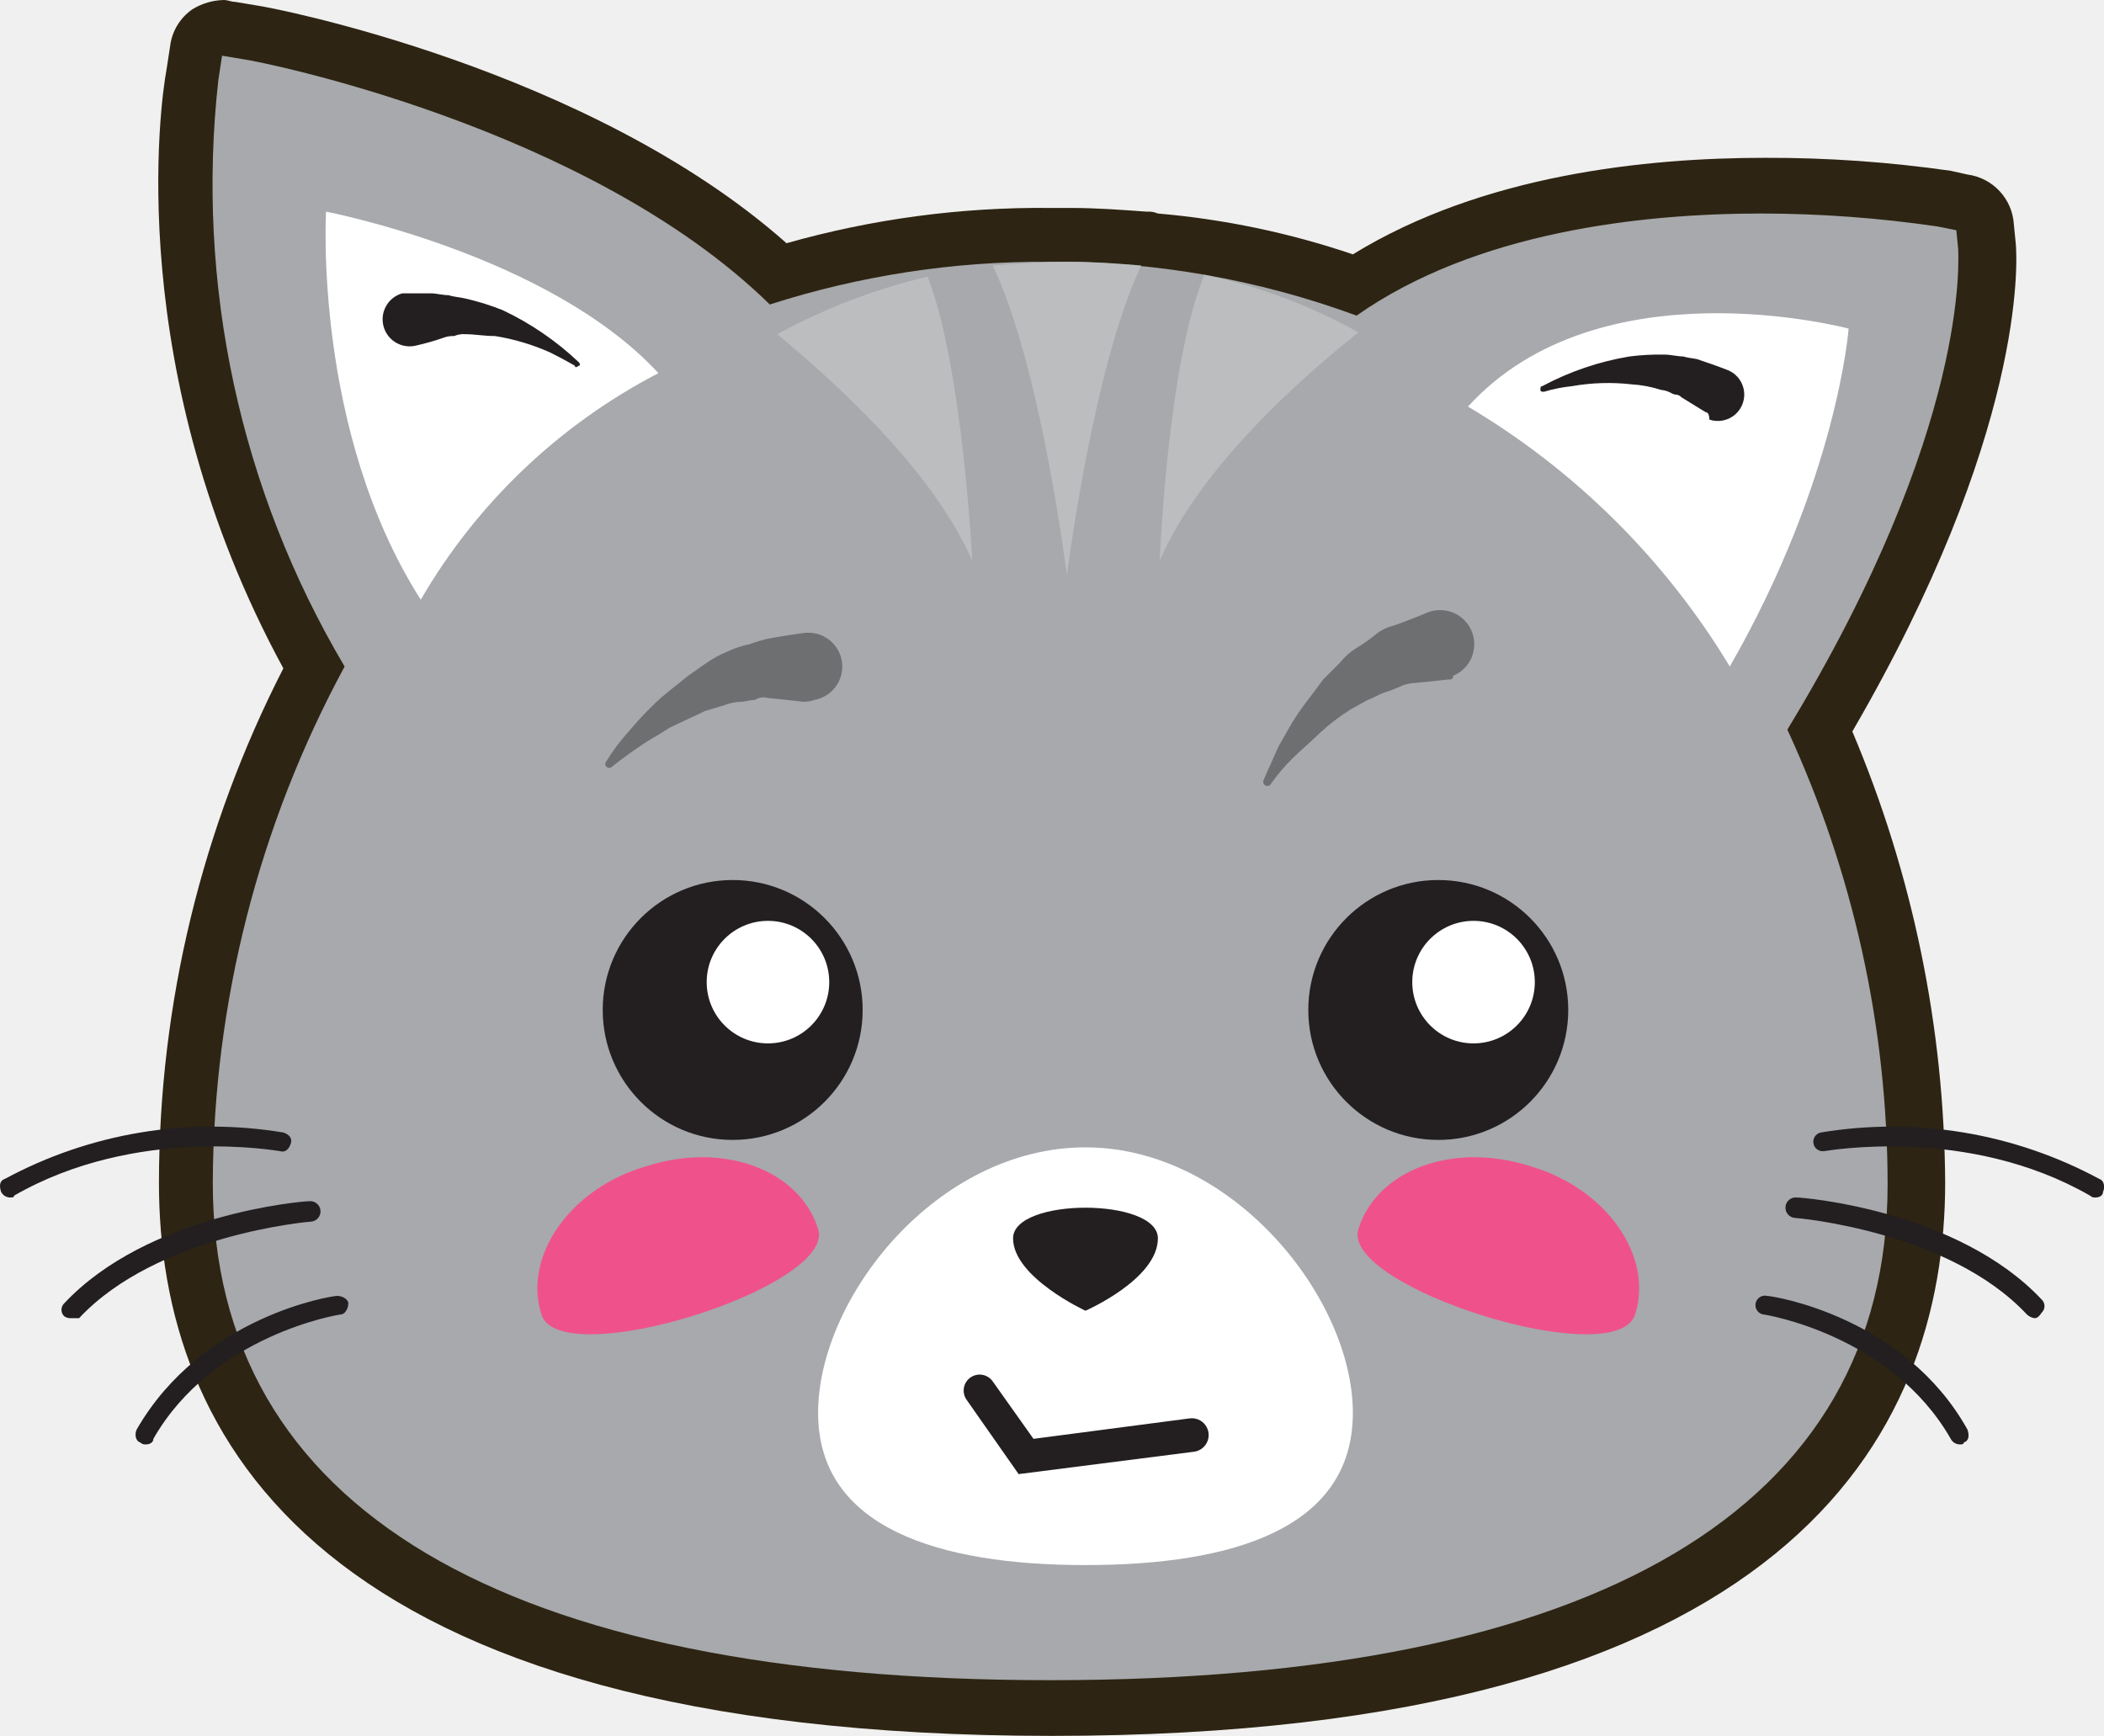
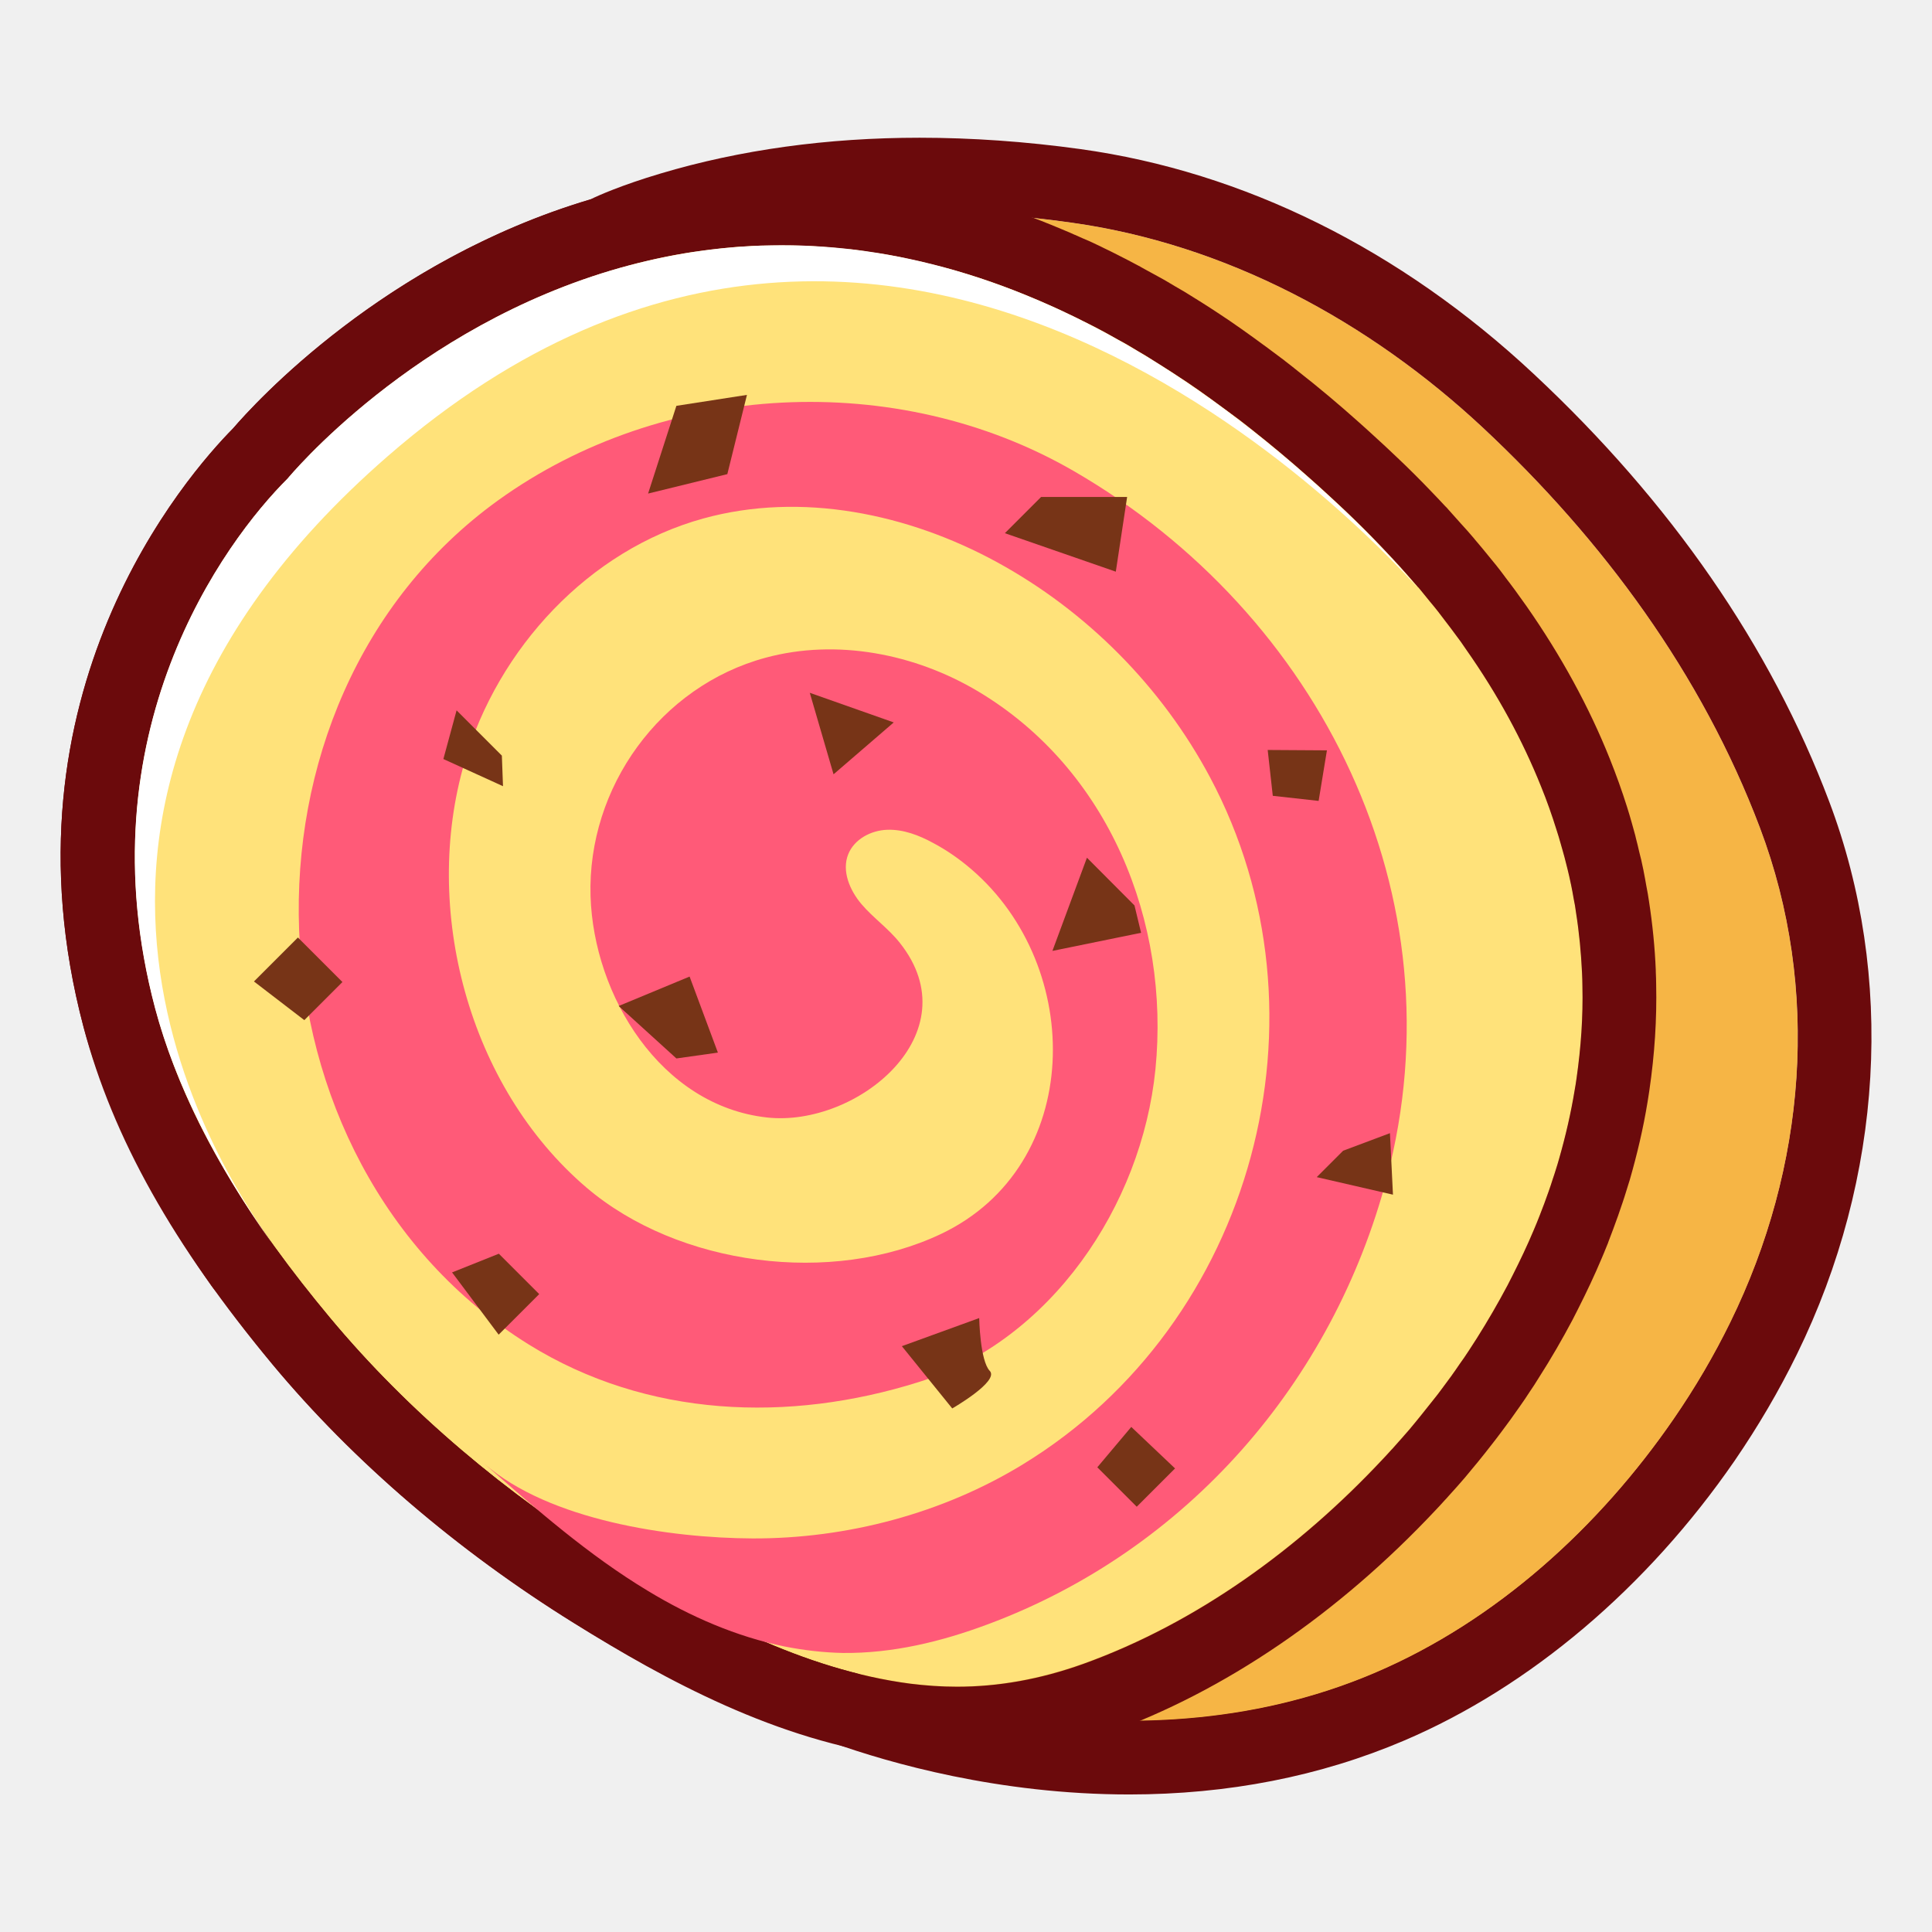
- <svg xmlns="http://www.w3.org/2000/svg" t="1676707840301" class="icon" viewBox="0 0 1241 1024" version="1.1" p-id="15357" width="77.562" height="64">
-   <path d="M93.748 697.634c0 148.945 90.901 326.366 526.785 326.366 434.789 0 526.785-177.42 526.785-326.366a692.717 692.717 0 0 0-54.759-266.13c101.852-175.23 97.472-277.082 96.376-288.034l-1.095-10.952a31.574 31.574 0 0 0-27.38-29.57l-9.857-2.19a756.052 756.052 0 0 0-109.519-7.666c-70.092 0-166.468 9.857-243.132 56.95a487.358 487.358 0 0 0-114.995-24.094 13.887 13.887 0 0 0-6.571-1.095c-15.333-1.095-29.57-2.19-44.903-2.19h-12.047a550.244 550.244 0 0 0-155.517 20.809C347.831 40.522 160.554 4.381 151.793 3.286l-13.142-2.19c-2.19 0-4.381-1.095-6.571-1.095a36.919 36.919 0 0 0-18.618 5.476 31.06 31.06 0 0 0-13.142 21.904l-2.19 14.237c-3.286 17.523-26.284 177.42 68.997 352.65a666.827 666.827 0 0 0-73.378 303.367z" fill="#2D2413" p-id="15358" />
-   <path d="M619.438 991.144c-323.08 0-493.929-101.852-493.929-293.51a644.89 644.89 0 0 1 77.758-304.462 557.549 557.549 0 0 1-74.473-346.079l2.19-14.237 13.142 2.19c8.761 1.095 202.61 39.427 309.938 144.565a527.048 527.048 0 0 1 164.278-25.189 515.395 515.395 0 0 1 181.801 31.76c70.092-49.283 167.564-60.235 238.751-60.235a723.47 723.47 0 0 1 104.043 7.666l10.952 2.19 1.095 10.952c0 4.381 7.666 105.138-100.757 283.653a639.863 639.863 0 0 1 59.14 268.321c0 190.563-170.849 292.415-493.929 292.415z" fill="#A7A9AC" p-id="15359" />
-   <path d="M848.332 595.782m-76.663 0a76.663 76.663 0 1 0 153.326 0 76.663 76.663 0 1 0-153.326 0Z" fill="#231F20" p-id="15360" />
-   <path d="M869.141 579.354m-36.141 0a36.141 36.141 0 1 0 72.282 0 36.141 36.141 0 1 0-72.282 0Z" fill="#FFFFFF" p-id="15361" />
-   <path d="M432.161 595.782m-76.663 0a76.663 76.663 0 1 0 153.326 0 76.663 76.663 0 1 0-153.326 0Z" fill="#231F20" p-id="15362" />
-   <path d="M452.969 579.354m-36.141 0a36.141 36.141 0 1 0 72.282 0 36.141 36.141 0 1 0-72.282 0Z" fill="#FFFFFF" p-id="15363" />
-   <path d="M797.953 833.437c0 67.902-70.092 89.805-157.707 89.805-86.52 0-157.707-21.904-157.707-89.805s70.092-156.612 157.707-156.612c86.52 0 157.707 88.71 157.707 156.612z" fill="#FFFFFF" p-id="15364" />
-   <path d="M682.959 730.49c0 24.094-42.712 42.712-42.712 42.712s-42.712-19.713-42.712-42.712c0-24.094 85.425-24.094 85.425 0zM600.82 869.579l-30.665-43.807a9.419 9.419 0 1 1 15.333-10.952l24.094 33.951 91.996-12.047a9.922 9.922 0 1 1 2.19 19.713z" fill="#231F20" p-id="15365" />
-   <path d="M1236.028 706.396a4.019 4.019 0 0 1-3.286-1.095c-72.282-41.617-155.517-26.284-156.612-26.284a5.585 5.585 0 0 1-2.19-10.952 257.238 257.238 0 0 1 164.278 27.38c3.286 1.095 3.286 5.476 2.19 7.666 0 2.19-2.19 3.286-4.381 3.286zM1199.887 777.583a8.302 8.302 0 0 1-4.381-2.19c-45.998-49.283-135.803-56.95-136.898-56.95a6.045 6.045 0 0 1 1.095-12.047c4.381 0 95.281 7.666 144.565 60.235a5.29 5.29 0 0 1 0 7.666c-2.19 3.286-3.286 3.286-4.381 3.286zM1156.08 852.056a6.024 6.024 0 0 1-5.476-3.286c-35.046-61.33-109.519-73.378-110.614-73.378a5.585 5.585 0 1 1 2.19-10.952c3.286 0 81.044 12.047 118.28 78.853 1.095 3.286 1.095 6.571-2.19 7.666 0 1.095-1.095 1.095-2.19 1.095z" fill="#231F20" p-id="15366" />
-   <path d="M6.133 706.396a6.024 6.024 0 0 1-5.476-3.286c-1.095-3.286-1.095-6.571 2.19-7.666a257.238 257.238 0 0 1 164.278-27.38c3.286 1.095 5.476 3.286 4.381 6.571s-3.286 5.476-6.571 4.381c-1.095 0-84.329-15.333-156.612 26.284 0 1.095-1.095 1.095-2.19 1.095zM42.274 777.583a6.571 6.571 0 0 1-4.381-1.095 5.29 5.29 0 0 1 0-7.666c49.283-52.569 140.184-60.235 144.565-60.235a6.045 6.045 0 0 1 1.095 12.047c-1.095 0-90.901 7.666-136.898 56.95zM86.082 852.056a4.019 4.019 0 0 1-3.286-1.095c-3.286-1.095-3.286-5.476-2.19-7.666 38.332-66.806 114.995-78.853 118.28-78.853s6.571 2.19 6.571 4.381c0 3.286-2.19 6.571-4.381 6.571-1.095 0-75.568 12.047-110.614 73.378 0 2.19-2.19 3.286-4.381 3.286z" fill="#231F20" p-id="15367" />
-   <path d="M573.44 330.747s-5.476-113.899-26.284-167.564a355.673 355.673 0 0 0-88.71 33.951c32.856 27.38 90.901 78.853 114.995 133.613zM801.239 196.039a319.652 319.652 0 0 0-90.901-33.951c-21.904 53.664-26.284 168.659-26.284 168.659 24.094-55.855 84.329-108.424 117.185-134.708zM673.102 156.612c-13.142-1.095-27.38-2.19-41.617-2.19-16.428 0-31.76 1.095-45.998 2.19 28.475 59.14 43.807 182.896 43.807 182.896s15.333-122.661 43.807-182.896z" fill="#BBBDBF" p-id="15368" />
-   <path d="M388.353 220.133c-64.616-70.092-196.039-95.281-196.039-95.281s-7.666 129.232 55.855 228.894a346.933 346.933 0 0 1 140.184-133.613zM865.855 239.846c77.758-85.425 224.513-45.998 224.513-45.998s-6.571 88.71-70.092 199.324a446.442 446.442 0 0 0-154.421-153.326z" fill="#FFFFFF" p-id="15369" />
-   <path d="M964.422 775.393c-10.952 35.046-174.135-16.428-163.183-50.379 10.952-35.046 55.855-51.474 100.757-37.236 45.998 13.142 73.378 53.664 62.426 87.615zM319.357 775.393c10.952 35.046 174.135-16.428 163.183-50.379-10.952-35.046-55.855-51.474-100.757-37.236-45.998 13.142-73.378 53.664-62.426 87.615z" fill="#EF528B" p-id="15370" />
-   <path d="M238.313 173.04h16.428c2.19 0 6.571 1.095 9.857 1.095 3.286 1.095 6.571 1.095 10.952 2.19a152.154 152.154 0 0 1 20.809 6.571 172.174 172.174 0 0 1 44.903 30.665c1.095 1.095 1.095 2.19 0 2.19-1.095 1.095-2.19 1.095-2.19 0 0 0-5.476-3.286-14.237-7.666a129.112 129.112 0 0 0-32.856-9.857c-6.571 0-12.047-1.095-17.523-1.095a13.887 13.887 0 0 0-6.571 1.095 16.274 16.274 0 0 0-6.571 1.095 143.163 143.163 0 0 1-15.333 4.381 15.946 15.946 0 0 1-8.761-30.665zM1006.039 243.132s-5.476-3.286-14.237-8.761c-2.19-2.19-3.286-1.095-5.476-2.19a15.563 15.563 0 0 0-6.571-2.19 71.384 71.384 0 0 0-17.523-3.286 122.661 122.661 0 0 0-35.046 1.095 87.834 87.834 0 0 0-16.428 3.286c-1.095 0-2.19 0-2.19-1.095s0-2.19 1.095-2.19a167.235 167.235 0 0 1 51.474-17.523 139.658 139.658 0 0 1 20.809-1.095c3.286 0 7.666 1.095 10.952 1.095 3.286 1.095 7.666 1.095 9.857 2.19 9.857 3.286 15.333 5.476 15.333 5.476a15.585 15.585 0 1 1-9.857 29.57c0-3.286-1.095-4.381-2.19-4.381z" fill="#231F20" p-id="15371" />
-   <path d="M473.778 413.981s-8.761-1.095-20.809-2.19a8.991 8.991 0 0 0-7.666 1.095c-3.286 0-5.476 1.095-8.761 1.095a31.979 31.979 0 0 0-9.857 2.19l-10.952 3.286c-6.571 3.286-14.237 6.571-20.809 9.857-6.571 4.381-13.142 7.666-17.523 10.952-9.857 6.571-16.428 12.047-16.428 12.047a2.322 2.322 0 0 1-3.286-3.286 116.769 116.769 0 0 1 13.142-17.523 196.115 196.115 0 0 1 15.333-16.428c5.476-5.476 13.142-10.952 19.713-16.428l10.952-7.666a65.416 65.416 0 0 1 12.047-6.571 61.736 61.736 0 0 1 13.142-4.381 101.327 101.327 0 0 1 10.952-3.286c12.047-2.19 20.809-3.286 20.809-3.286a19.987 19.987 0 0 1 6.571 39.427 19.275 19.275 0 0 1-6.571 1.095zM853.808 400.839s-8.761 1.095-20.809 2.19a20.305 20.305 0 0 0-7.666 2.19 75.458 75.458 0 0 1-8.761 3.286c-3.286 1.095-6.571 3.286-9.857 4.381l-9.857 5.476a119.551 119.551 0 0 0-18.618 14.237c-5.476 5.476-10.952 9.857-15.333 14.237a113.199 113.199 0 0 0-13.142 15.333 2.453 2.453 0 1 1-4.381-2.19s3.286-7.666 8.761-19.713c3.286-5.476 6.571-12.047 10.952-18.618s9.857-13.142 15.333-20.809l9.857-9.857a37.784 37.784 0 0 1 9.857-8.761 94.734 94.734 0 0 0 10.952-7.666 25.792 25.792 0 0 1 10.952-5.476c12.047-4.381 19.713-7.666 19.713-7.666a20.13 20.13 0 1 1 15.333 37.236c0 2.19-1.095 2.19-3.286 2.19z" fill="#6E6F71" p-id="15372" />
+ <svg xmlns="http://www.w3.org/2000/svg" t="1678323231905" class="icon" viewBox="0 0 1024 1024" version="1.1" p-id="6347" width="128" height="128">
+   <path d="M932.8 438.7c-30.8-81.5-83.3-152.6-146.7-211.9-60.5-56.6-136.4-97.5-218.9-108.9-68.1-9.4-139.7-8.1-205.9 11.7-18.8 5.6-29.6 10.6-31.5 11.5 1.4-0.6 3.2-0.8 5.1-0.8-2 0.5-3.9 1-5.9 1.6-110.2 31-176.4 111.7-176.4 111.7C119 286.9 43.7 388.8 82.3 534.4c1.6 6.1 3.6 12.4 5.8 18.6 1.1 3.2 2.2 6.3 3.4 9.5 0.7 2 1.5 3.9 2.3 5.9 10.3 26.1 23.9 50.9 39.5 74.5 3.5 5.4 7.2 10.8 11 16.1-1.2-1.9-3.4-5-6.2-9.2 11.5 16.8 23.9 33 36.7 48.4 42.1 50.6 94.4 94.1 150.2 128.8 39.4 24.5 82.7 47.9 128.2 59.5 39.9 14.4 160.2 49.5 275.7 0.1 64.3-27.4 118.8-77.3 158.2-134.4 11.3-16.4 21.4-33.5 30.1-51.4 40-81.9 48-176.4 15.6-262.1z" fill="#F6B545" p-id="6348" />
+   <path d="M487.4 112.2c26.8 0 53.5 2 79.8 5.7 82.6 11.4 158.4 52.4 218.9 108.9 63.4 59.3 115.9 130.4 146.7 211.9 32.4 85.7 24.4 180.2-15.6 261.9-8.7 17.8-18.8 35-30.1 51.4-39.4 57.2-93.9 107-158.2 134.4-44.4 19-89.4 25.4-130.4 25.4-65.7 0-120.8-16.7-145.4-25.6-45.5-11.6-88.8-35-128.2-59.5-55.8-34.7-108.1-78.2-150.2-128.8-12.8-15.4-25.2-31.6-36.7-48.4 2.8 4.2 5 7.3 6.2 9.2-3.8-5.4-7.4-10.7-11-16.1-15.6-23.5-29.1-48.4-39.5-74.5-0.8-2-1.6-3.9-2.3-5.9-1.2-3.1-2.3-6.3-3.4-9.5-2.1-6.3-4.1-12.5-5.8-18.6-38.6-145.6 36.7-247.5 70.3-280.8 0 0 66.3-80.7 176.4-111.7 1.9-0.5 3.9-1 5.9-1.6-1.9 0-3.7 0.2-5.1 0.8 1.9-0.9 12.7-5.9 31.5-11.5 40.7-11.9 83.5-17.1 126.2-17.1m0-39.2c-49 0-95.2 6.4-137.4 19-20.5 6.1-33.1 11.7-36.9 13.6-110 32.7-178.7 108.8-189.5 121.4C99.2 251.6-2.5 367.7 44.3 544.3c1.7 6.4 3.8 13.2 6.6 21.3 1.2 3.4 2.4 7 3.8 10.5 0.9 2.3 1.8 4.5 2.6 6.7 10.7 27.1 25.3 54.6 43.2 81.6 3.7 5.7 7.7 11.5 11.6 17.1 0.9 1.2 1.8 2.4 2.8 3.5 9.3 12.8 19.2 25.6 29.6 38.1 42.7 51.3 97.9 98.6 159.7 137 36.1 22.4 84.1 49.8 137.4 63.7 29.5 10.5 87.6 27.3 156.9 27.3 52.3 0 101.3-9.6 145.8-28.6 66.6-28.4 128.8-81.1 175.1-148.3 12.4-18.1 23.5-37 33-56.4 45.9-93.6 52.1-200.4 17.1-293-31.1-82.3-83.8-158.6-156.6-226.6C742.3 132.2 659.2 91 572.5 79c-28.9-4-57.6-6-85.1-6z" fill="#6B0A0C" p-id="6349" />
+   <path d="M728.8 886.6c-133.7 57.1-274 1-288.4-5 14 4.1 28 7.4 42 9.6 77.5 12.4 158.7-38.7 214.6-86.6 75.3-64.6 128.7-158.2 136.9-257.9 7.4-89.5-31.9-172-88.1-239.4-57.5-68.8-132.2-123.4-218.6-149.2-33.1-9.9-68.2-12.1-102.5-14.7-28.2-2.1-56.7-3.9-85-3-2.8 0.1-7.4-0.5-10 0.8 1.9-0.9 12.7-5.9 31.5-11.5 66.2-19.8 137.9-21.1 205.9-11.7 82.6 11.4 158.4 52.4 218.9 108.9 63.4 59.3 115.9 130.4 146.7 211.9 32.4 85.7 24.4 180.2-15.6 261.9-8.7 17.8-18.8 35-30.1 51.4-39.3 57.2-93.9 107-158.2 134.5z" fill="#F6B545" p-id="6350" />
+   <path d="M482.3 892.3C426 885 372.7 856.6 324.9 827c-55.8-34.7-108.1-78.2-150.2-128.8-40-48-76.2-102.6-92.5-163.8-38.6-145.6 36.7-247.4 70.3-280.8 0 0 66.3-80.7 176.4-111.7 11-3.1 22.4-5.7 34.3-7.7 2.2-0.4 4.5-0.7 6.8-1 3.4-0.5 6.7-0.9 10.2-1.3 0.9-0.1 1.7-0.2 2.6-0.3 2.5-0.2 5-0.5 7.5-0.7 1.2-0.1 2.5-0.2 3.7-0.2 3.1-0.3 6.1-0.4 9.3-0.5 3.8-0.1 7.7-0.2 11.5-0.2s7.8 0 11.7 0.2c3.9 0.1 7.8 0.4 11.7 0.7h0.5c3.7 0.2 7.4 0.6 11.2 1h0.8c3.3 0.4 6.6 0.8 9.9 1.4 7.7 1 15.3 2.4 23.1 4.2 2.9 0.6 5.7 1.2 8.6 2 2.9 0.7 5.8 1.4 8.7 2.2 2.2 0.5 4.3 1.2 6.5 1.8 13.1 3.8 26.4 8.5 39.9 14.2 2.3 0.9 4.5 1.9 6.8 2.9 2 0.9 4 1.8 6.1 2.7 2.5 1.2 5.1 2.4 7.6 3.6 2.2 1 4.3 2.1 6.5 3.2 3.7 1.8 7.4 3.7 11.1 5.7l7.5 4.2c3.3 1.7 6.5 3.6 9.7 5.6 3 1.7 6 3.5 8.9 5.4 6 3.7 12 7.6 18 11.6 3.9 2.6 7.8 5.4 11.7 8.2 5.1 3.7 10.2 7.5 15.5 11.4 2.3 1.8 4.7 3.6 6.9 5.4 10 7.9 20.1 16.3 30.3 25.4 2.6 2.3 5.2 4.6 7.8 7 3.7 3.4 7.4 6.8 11.1 10.3 6.3 6 12.3 11.9 18 17.9 2.4 2.5 4.7 4.9 7 7.4 0.2 0.1 0.3 0.3 0.4 0.4 2.3 2.5 4.6 5 6.8 7.5l6.3 7.2c0.1 0.2 0.2 0.3 0.5 0.5 0.3 0.4 0.7 0.8 1 1.2 1.8 2.2 3.5 4.3 5.2 6.4 2.9 3.4 5.6 6.9 8.2 10.4 1.8 2.3 3.5 4.6 5.2 6.9 1.9 2.5 3.8 5.1 5.5 7.7 17.1 24.3 30.2 48.7 39.9 72.9 3.1 7.7 5.8 15.3 8.2 23 0.8 2.4 1.5 4.8 2.2 7.3 0.7 2.3 1.3 4.7 2 7.1 0.5 2.1 1.1 4.2 1.6 6.3 0.6 2.5 1.2 5 1.7 7.5 0 0.1 0 0.3 0.1 0.4 0.5 2.7 1.1 5.3 1.5 8 0.5 2.3 0.9 4.7 1.2 7.1 1.7 10.7 2.7 21.4 3.2 32 0.1 2.3 0.2 4.7 0.2 6.9 0.4 16.6-0.8 32.9-3.1 49-0.3 2.1-0.6 4.2-1 6.3-2 12.2-4.8 24.3-8.2 36.2-0.6 2.1-1.2 4.2-1.9 6.3-0.4 1.5-1 3-1.5 4.6-0.7 2.2-1.4 4.4-2.2 6.6-1.5 4.3-3.1 8.6-4.8 12.9-1 2.5-2 5.1-3.1 7.6-3.4 8.1-7.2 16.1-11.2 24-0.9 1.8-1.8 3.6-2.7 5.3-5.1 9.6-10.5 18.9-16.3 28.1-1.4 2.2-2.9 4.5-4.4 6.8-1.5 2.3-3 4.5-4.6 6.7-1.5 2.2-3 4.4-4.6 6.6-1.6 2.2-3.2 4.4-4.8 6.5-1.5 2.1-3.1 4.1-4.7 6.1-4.2 5.3-8.4 10.6-12.7 15.7-2.7 3.1-5.4 6.2-8.2 9.3-0.4 0.5-0.8 0.9-1.2 1.3-1.6 1.7-3.1 3.5-4.8 5.2-43.7 46.7-98 86.5-158.5 108.3-32.4 11.6-62.4 14.5-92 10.6z" fill="#FFE27A" p-id="6351" />
+   <path d="M414.7 130.1c3.8 0 7.8 0 11.7 0.2 3.9 0.1 7.8 0.4 11.7 0.7h0.2c0.1 0 0.2 0 0.3 0.1 3.7 0.2 7.4 0.6 11.2 1h0.8c3.3 0.4 6.6 0.8 9.9 1.4 7.7 1 15.3 2.4 23.1 4.2 2.9 0.6 5.7 1.2 8.6 2 2.9 0.7 5.8 1.4 8.7 2.2 2.2 0.5 4.3 1.2 6.5 1.8 13.1 3.8 26.4 8.5 39.9 14.2 2.3 0.9 4.5 1.9 6.8 2.9 2 0.9 4 1.8 6.1 2.7 2.5 1.2 5.1 2.4 7.6 3.6 2.2 1 4.3 2.1 6.5 3.2 3.7 1.8 7.4 3.7 11.1 5.7l7.5 4.2c3.3 1.7 6.5 3.6 9.7 5.6 3 1.7 6 3.5 8.9 5.4 6 3.7 12 7.6 18 11.6 3.9 2.6 7.8 5.4 11.7 8.2 5.1 3.7 10.2 7.5 15.5 11.4 2.3 1.8 4.7 3.6 6.9 5.4 10 7.9 20.1 16.3 30.3 25.4 2.6 2.3 5.2 4.6 7.8 7 3.7 3.4 7.4 6.8 11.1 10.3 6.3 6 12.3 11.9 18 17.9 2.4 2.5 4.7 4.9 7 7.4 0.2 0.1 0.3 0.3 0.4 0.4 2.3 2.5 4.6 5 6.8 7.5l6.3 7.2c0.1 0.2 0.2 0.3 0.5 0.5 0.3 0.4 0.7 0.8 1 1.2 1.8 2.2 3.5 4.3 5.2 6.4 2.9 3.4 5.6 6.9 8.2 10.4 1.8 2.3 3.5 4.6 5.2 6.9 1.9 2.5 3.8 5.1 5.5 7.7 17.1 24.3 30.2 48.7 39.9 72.9 3.1 7.6 5.8 15.3 8.2 23 0.8 2.4 1.5 4.8 2.2 7.3 0.7 2.3 1.3 4.7 2 7.1 0.5 2.1 1.1 4.2 1.6 6.3 0.6 2.5 1.2 5 1.7 7.5 0 0.1 0 0.3 0.1 0.4 0.5 2.7 1.1 5.3 1.5 8 0.5 2.3 0.9 4.7 1.2 7.1 1.7 10.7 2.7 21.4 3.2 32 0.1 2.3 0.2 4.7 0.2 6.9 0.4 16.6-0.8 32.9-3.1 49-0.3 2.1-0.6 4.2-1 6.3-2 12.2-4.8 24.3-8.2 36.2-0.6 2.1-1.2 4.2-1.9 6.3-0.4 1.5-1 3-1.5 4.6-0.7 2.2-1.4 4.4-2.2 6.6-1.5 4.3-3.1 8.6-4.8 12.9-1 2.5-2 5.1-3.1 7.6-3.4 8.1-7.2 16.1-11.2 24-0.9 1.8-1.8 3.6-2.7 5.3-5.1 9.6-10.5 18.9-16.3 28.1-1.4 2.2-2.9 4.5-4.4 6.8-1.5 2.3-3 4.5-4.6 6.7-1.5 2.2-3 4.4-4.6 6.6-1.6 2.2-3.2 4.4-4.8 6.5-1.5 2.1-3.1 4.1-4.7 6.1-4.2 5.3-8.4 10.6-12.7 15.7-2.7 3.1-5.4 6.2-8.2 9.3-0.4 0.5-0.8 0.9-1.2 1.3-1.6 1.7-3.1 3.5-4.8 5.2-43.7 46.7-98 86.5-158.5 108.3-23.2 8.3-45.3 12.1-67 12.1-8.3 0-16.5-0.6-24.7-1.6C426 885 372.7 856.6 324.9 827c-55.8-34.7-108.1-78.2-150.2-128.8-40-48-76.2-102.6-92.5-163.8-38.6-145.6 36.7-247.4 70.3-280.8 0 0 66.3-80.7 176.4-111.7 11-3.1 22.4-5.7 34.3-7.7 2.2-0.4 4.5-0.7 6.8-1 3.4-0.5 6.7-0.9 10.2-1.3 0.9-0.1 1.7-0.2 2.6-0.3 2.5-0.2 5-0.5 7.5-0.7 1.2-0.1 2.5-0.2 3.7-0.2 3.1-0.3 6.1-0.4 9.3-0.5 3.7 0 7.6-0.1 11.4-0.1m0-39.2c-4.3 0-8.6 0.1-12.9 0.3-2.5 0.1-6.1 0.2-9.9 0.5-1.7 0.1-3.4 0.2-5.2 0.3-1.9 0.1-3.7 0.3-5.6 0.5l-2 0.2c-1.5 0.1-2.8 0.3-4 0.4-3.7 0.4-7.3 0.9-10.9 1.4-2.2 0.3-4.7 0.7-7.2 1.1-13.3 2.2-26.2 5.1-38.8 8.6-113 31.8-183.7 110.1-194.7 122.9-24.3 24.7-126 140.8-79.2 317.4C59.8 603 91.7 659.8 144.5 723.3c42.7 51.3 97.9 98.6 159.7 137 48.7 30.3 107.4 62.4 173 70.9 9.9 1.3 19.9 1.9 29.7 1.9 27 0 53.2-4.7 80.2-14.4 62.1-22.3 122.2-63.3 173.9-118.4 1.6-1.7 3.2-3.4 4.8-5.2 0.7-0.7 1.3-1.4 2-2.2 2.9-3.2 5.8-6.4 8.6-9.7 4.8-5.7 9.4-11.3 13.8-17 1.8-2.3 3.6-4.6 5.3-6.9 1.6-2.1 3.3-4.4 5.1-6.9l0.5-0.7c1.5-2.2 3.1-4.3 4.6-6.5 1.7-2.4 3.4-4.9 5-7.4 1.7-2.5 3.3-4.9 4.8-7.4 6.6-10.3 12.6-20.7 18-30.9 0.9-1.7 1.9-3.7 2.9-5.7 4.7-9.3 8.8-18 12.5-26.8 0.7-1.7 1.6-3.7 2.4-5.8l0.9-2.2c0.1-0.2 0.2-0.4 0.2-0.6 1.8-4.6 3.5-9.3 5.2-14 0.9-2.6 1.7-5 2.5-7.3 0.6-1.8 1.2-3.6 1.7-5.3 0.5-1.5 0.9-3 1.4-4.5l0.6-1.9c4-13.9 7.2-27.6 9.4-41.1 0.3-1.9 0.7-4.2 1-6.4 2.8-19.1 4-37.8 3.6-56.1 0-2.2-0.1-4.5-0.2-6.9v-0.7c-0.5-12-1.7-24.2-3.6-36.5-0.4-2.6-0.8-5.3-1.4-8.1-0.4-2.5-0.9-5-1.4-7.6l-0.2-1.1c0-0.1-0.1-0.3-0.1-0.4 0-0.2-0.1-0.3-0.1-0.5-0.6-2.9-1.2-5.7-2-8.6-0.5-2.3-1.1-4.7-1.7-7l-0.4-1.7c-0.6-2.1-1.2-4.3-1.8-6.5-0.8-2.8-1.6-5.6-2.5-8.4-2.7-8.6-5.8-17.2-9.2-25.7-10.9-27.3-25.8-54.6-44.1-80.8-1.9-2.7-4-5.6-6.1-8.5-1.7-2.3-3.4-4.6-5.2-6.9l-0.2-0.3c-2.8-3.8-5.9-7.7-9.1-11.5-1.7-2.1-3.5-4.3-5.3-6.4-0.4-0.5-0.8-0.9-1.2-1.4-0.1-0.2-0.3-0.3-0.4-0.5-0.1-0.2-0.3-0.3-0.4-0.5-2.2-2.6-4.5-5.2-6.9-7.8-2.2-2.5-4.5-5-6.7-7.5-0.5-0.6-1-1.2-1.6-1.7-2.2-2.4-4.5-4.8-6.9-7.3-6.3-6.6-12.7-13-19.3-19.2-3.8-3.6-7.6-7.2-11.5-10.7-2.8-2.6-5.6-5.1-8.4-7.6-10.2-9.1-20.6-17.9-32-26.8-1.9-1.6-4.3-3.4-6.6-5.2l-0.6-0.5c-5.7-4.3-11.1-8.3-16.5-12.2-4.1-3-8.3-5.9-12.5-8.8-7.7-5.2-13.6-9-19.3-12.5-3.1-2-6.3-3.9-9.5-5.7-3.9-2.4-7.4-4.4-10.8-6.2-1.4-0.8-2.9-1.6-4.4-2.4l-2.9-1.6c-0.2-0.1-0.4-0.2-0.5-0.3-4.1-2.2-8.3-4.4-12.3-6.4-2.3-1.2-4.6-2.3-6.9-3.4-2.7-1.4-5.5-2.6-8.2-3.9-0.2-0.1-0.3-0.1-0.5-0.2l-2.8-1.2c-1-0.4-1.9-0.9-2.9-1.3-0.4-0.2-0.8-0.4-1.2-0.5l-2.2-1c-1.7-0.7-3.4-1.4-5-2.1-14.2-6-29-11.3-43.7-15.5-2.5-0.8-4.9-1.5-7.4-2.1-3.2-0.9-6.3-1.7-9.4-2.4-3.2-0.8-6.5-1.6-9.7-2.3-8.4-1.9-17.1-3.5-25.6-4.6-3.7-0.6-7.3-1.1-10.9-1.5l-2.7-0.3c-3.5-0.4-6.9-0.7-10.3-1-0.9-0.1-1.7-0.2-2.5-0.2-4-0.3-8.1-0.5-12.1-0.7-4.3 0.3-8.8 0.2-13.3 0.2z" fill="#6B0A0C" p-id="6352" />
+   <path d="M416 872.7c-25.6-5.2-50.2-15.9-72.6-29.5-31.4-18.9-59.1-43.2-86.7-67.4 34.4 30.1 98.5 39.4 142.1 39.6 49.9 0.2 100.8-13.2 143.4-39.3 122.4-74.8 166.4-238 99.1-364.2-25.5-47.8-65.2-87.9-112.8-113.9-47.2-25.8-103.8-37.5-155.7-23.2-60.7 16.7-108.9 68.8-126.6 129.3-22.7 77.7 2 171.8 64.6 225.3 48.8 41.6 130.1 52.1 188 24.6 75.7-36 76.5-141.5 15.9-193.4-6.2-5.3-12.9-10-20.1-13.8-7.5-4.1-15.8-7.3-24.4-7-8.6 0.3-17.4 5-20.6 12.9-3.6 8.9 0.8 19.2 7 26.5 6.2 7.3 14.3 12.9 20.3 20.5 38.2 48-22.6 97.8-70.3 92.6-56.5-6.2-92-64.6-93.6-117.4-1.7-57.6 36.9-111.2 92.8-126.3 37.7-10.2 79.2-2.1 112.7 17.9 69.1 41.3 101.7 121.9 93.9 200.3-7.3 72.6-55.8 143.8-125.4 165.7-68.9 21.7-144.1 18.9-206.6-19.8C125.3 616.4 116 372 264 265.2c87.7-63.2 211.4-69.7 305-15.6 131.1 75.8 205.5 225.5 166 374.9-28.6 108.1-105.9 197.1-211.4 236.4-24.6 9.2-50.6 15.5-76.9 15.2-10.2-0.2-20.5-1.4-30.7-3.4z" fill="#FF5A78" p-id="6353" />
+   <path d="M144.1 659c-29.6-41.9-51.3-84.7-61.9-124.6-38.6-145.6 36.7-247.4 70.3-280.8 0 0 66.3-80.7 176.4-111.7 98.3-27.7 231.6-15.6 383.8 128.7 14.3 13.6 27.2 27.2 38.8 40.9-6.4-5.8-268.4-311-546-69.7-225.1 195.8-76.2 394.6-61.4 417.2z" fill="#FFFFFF" p-id="6354" />
+   <path d="M181.5 520.5l-20.2 20.2-26.7-20.5 23.3-23.3zM239.6 674.4l24.8-9.9 21.4 21.4-21.5 21.5zM343.5 261.6l15-46.5 37.4-5.8-10.4 42zM242 376.5l24 24 0.6 16.2-31.6-14.4zM551.8 263.4h45.6l-6 39.6-58.8-20.4zM671.9 397.5l31.4 0.2-4.4 26.8-24.3-2.7zM736.7 600.6l-24.8 9.3-14 14 40.4 9.3zM599.6 756.3l23.2 22-20.3 20.3-20.9-20.9zM327.9 533.2l37.6-15.6 15 40.3-22 3.1zM429.2 367.2l12.6 43.2 31.9-27.5zM519 698.6s0.4 22.6 5.6 28c5.2 5.5-19.9 19.9-19.9 19.9l-26.7-33 41-14.9zM557.8 504l18.3-49.4 25.2 25.3 3.5 14.5z" fill="#773417" p-id="6355" />
</svg>
